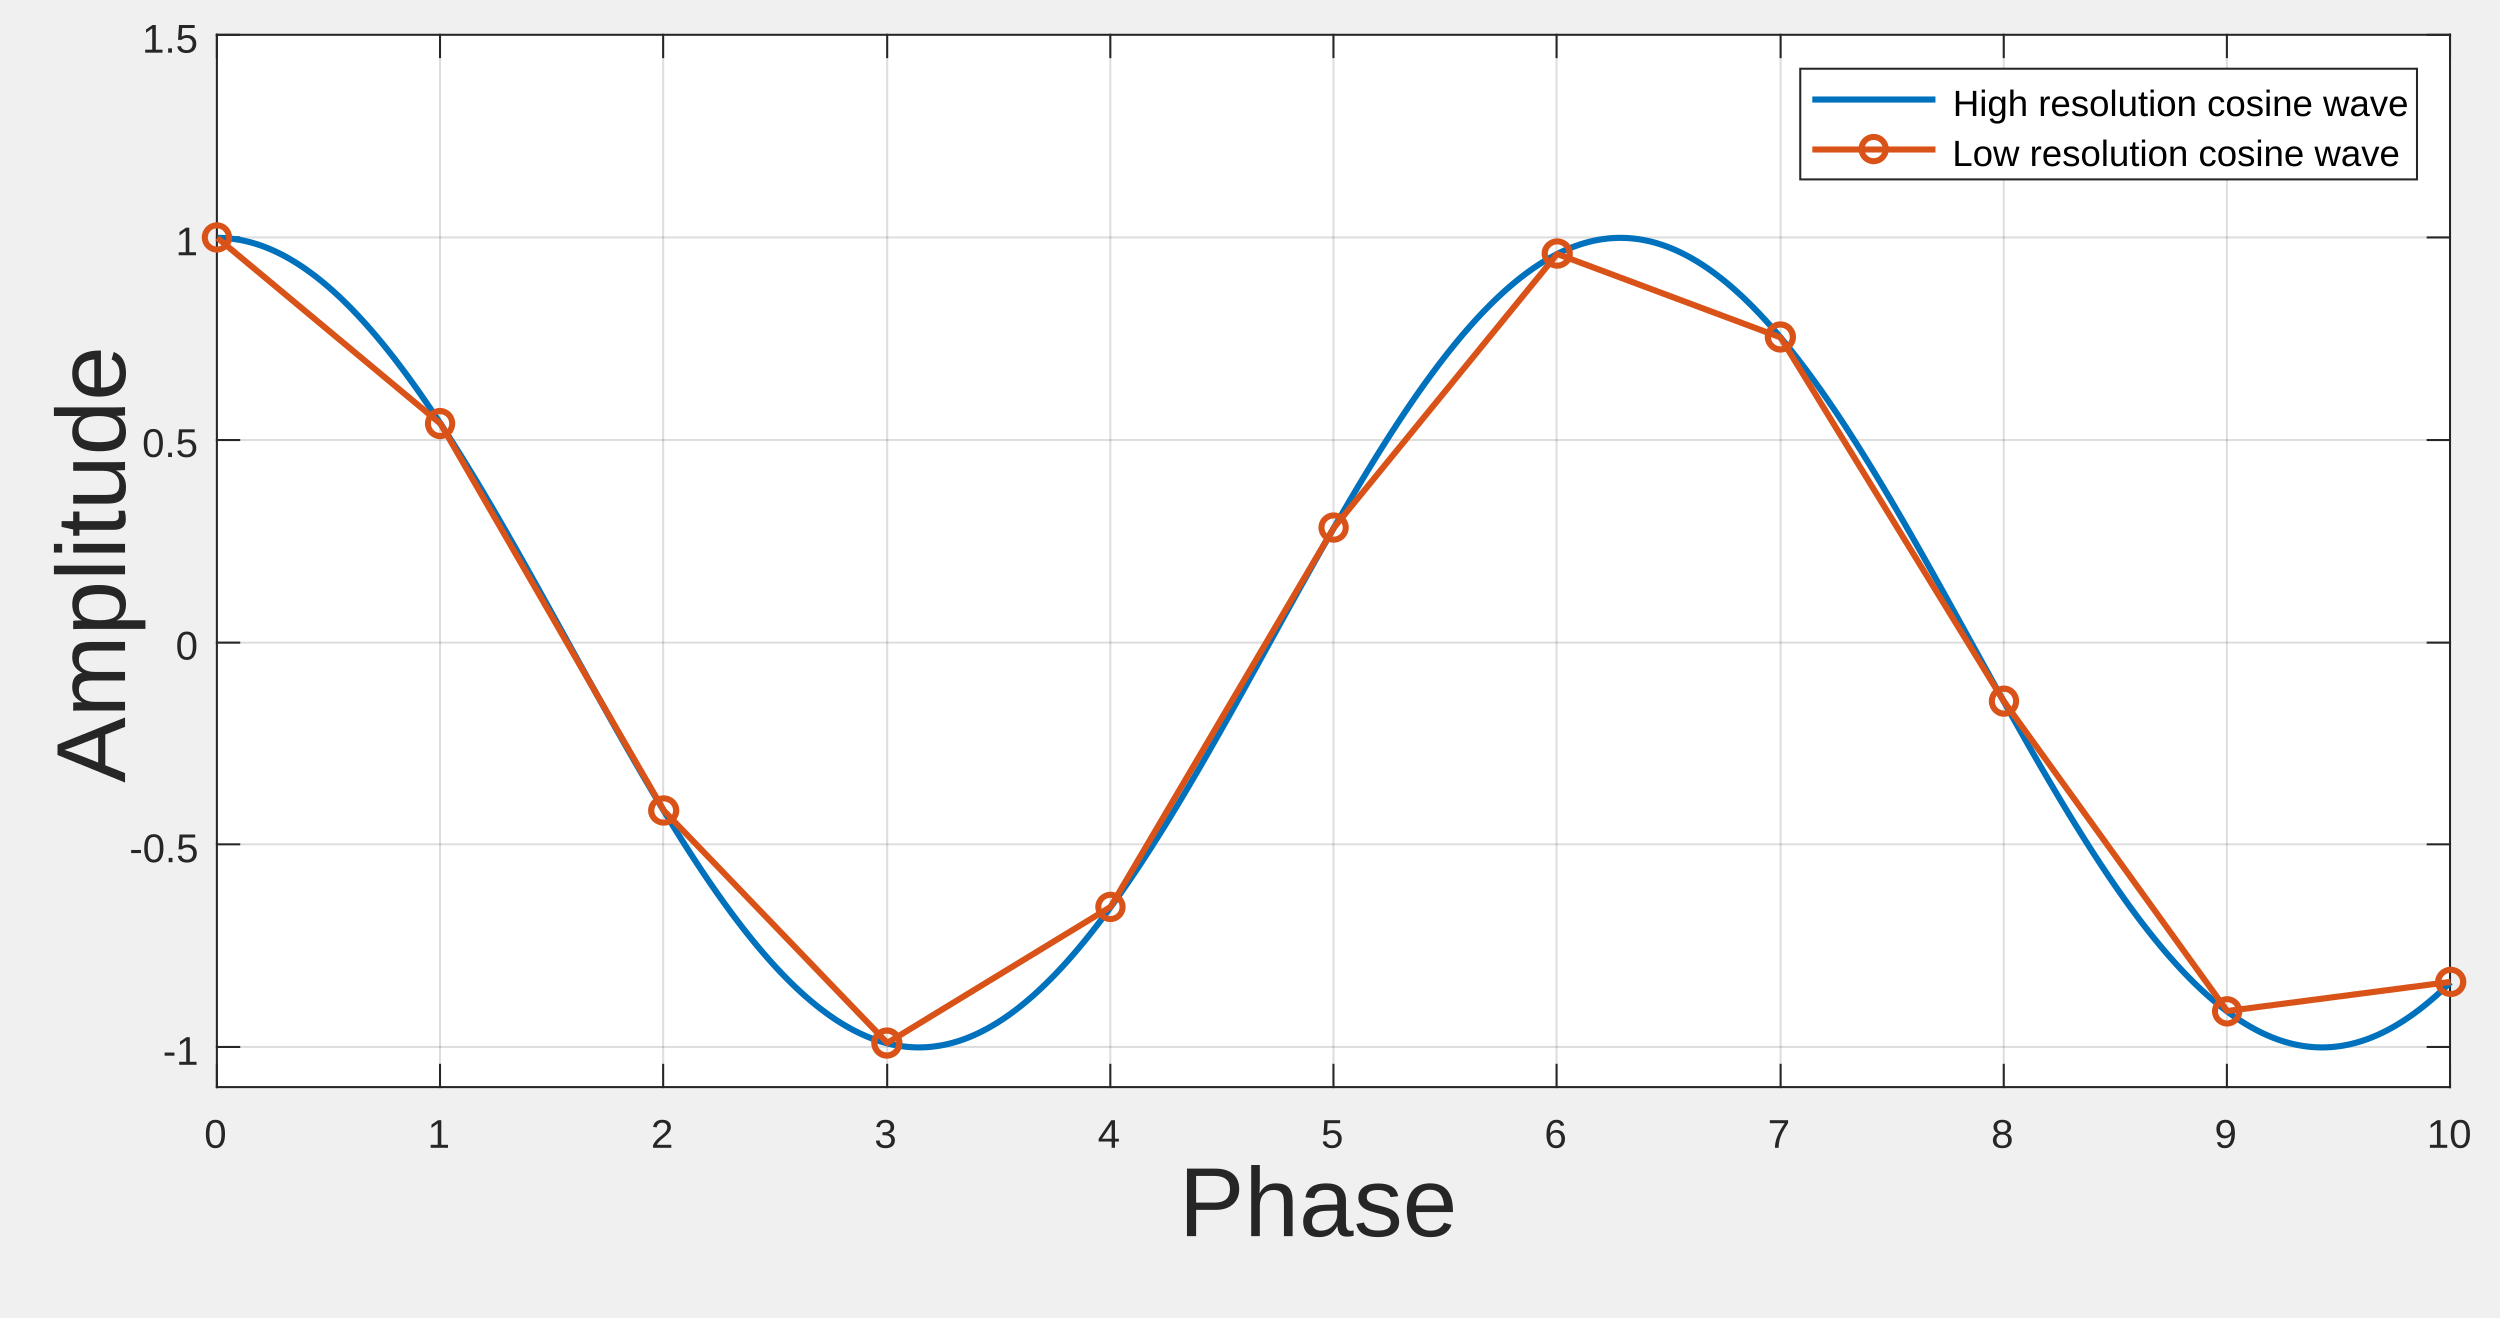
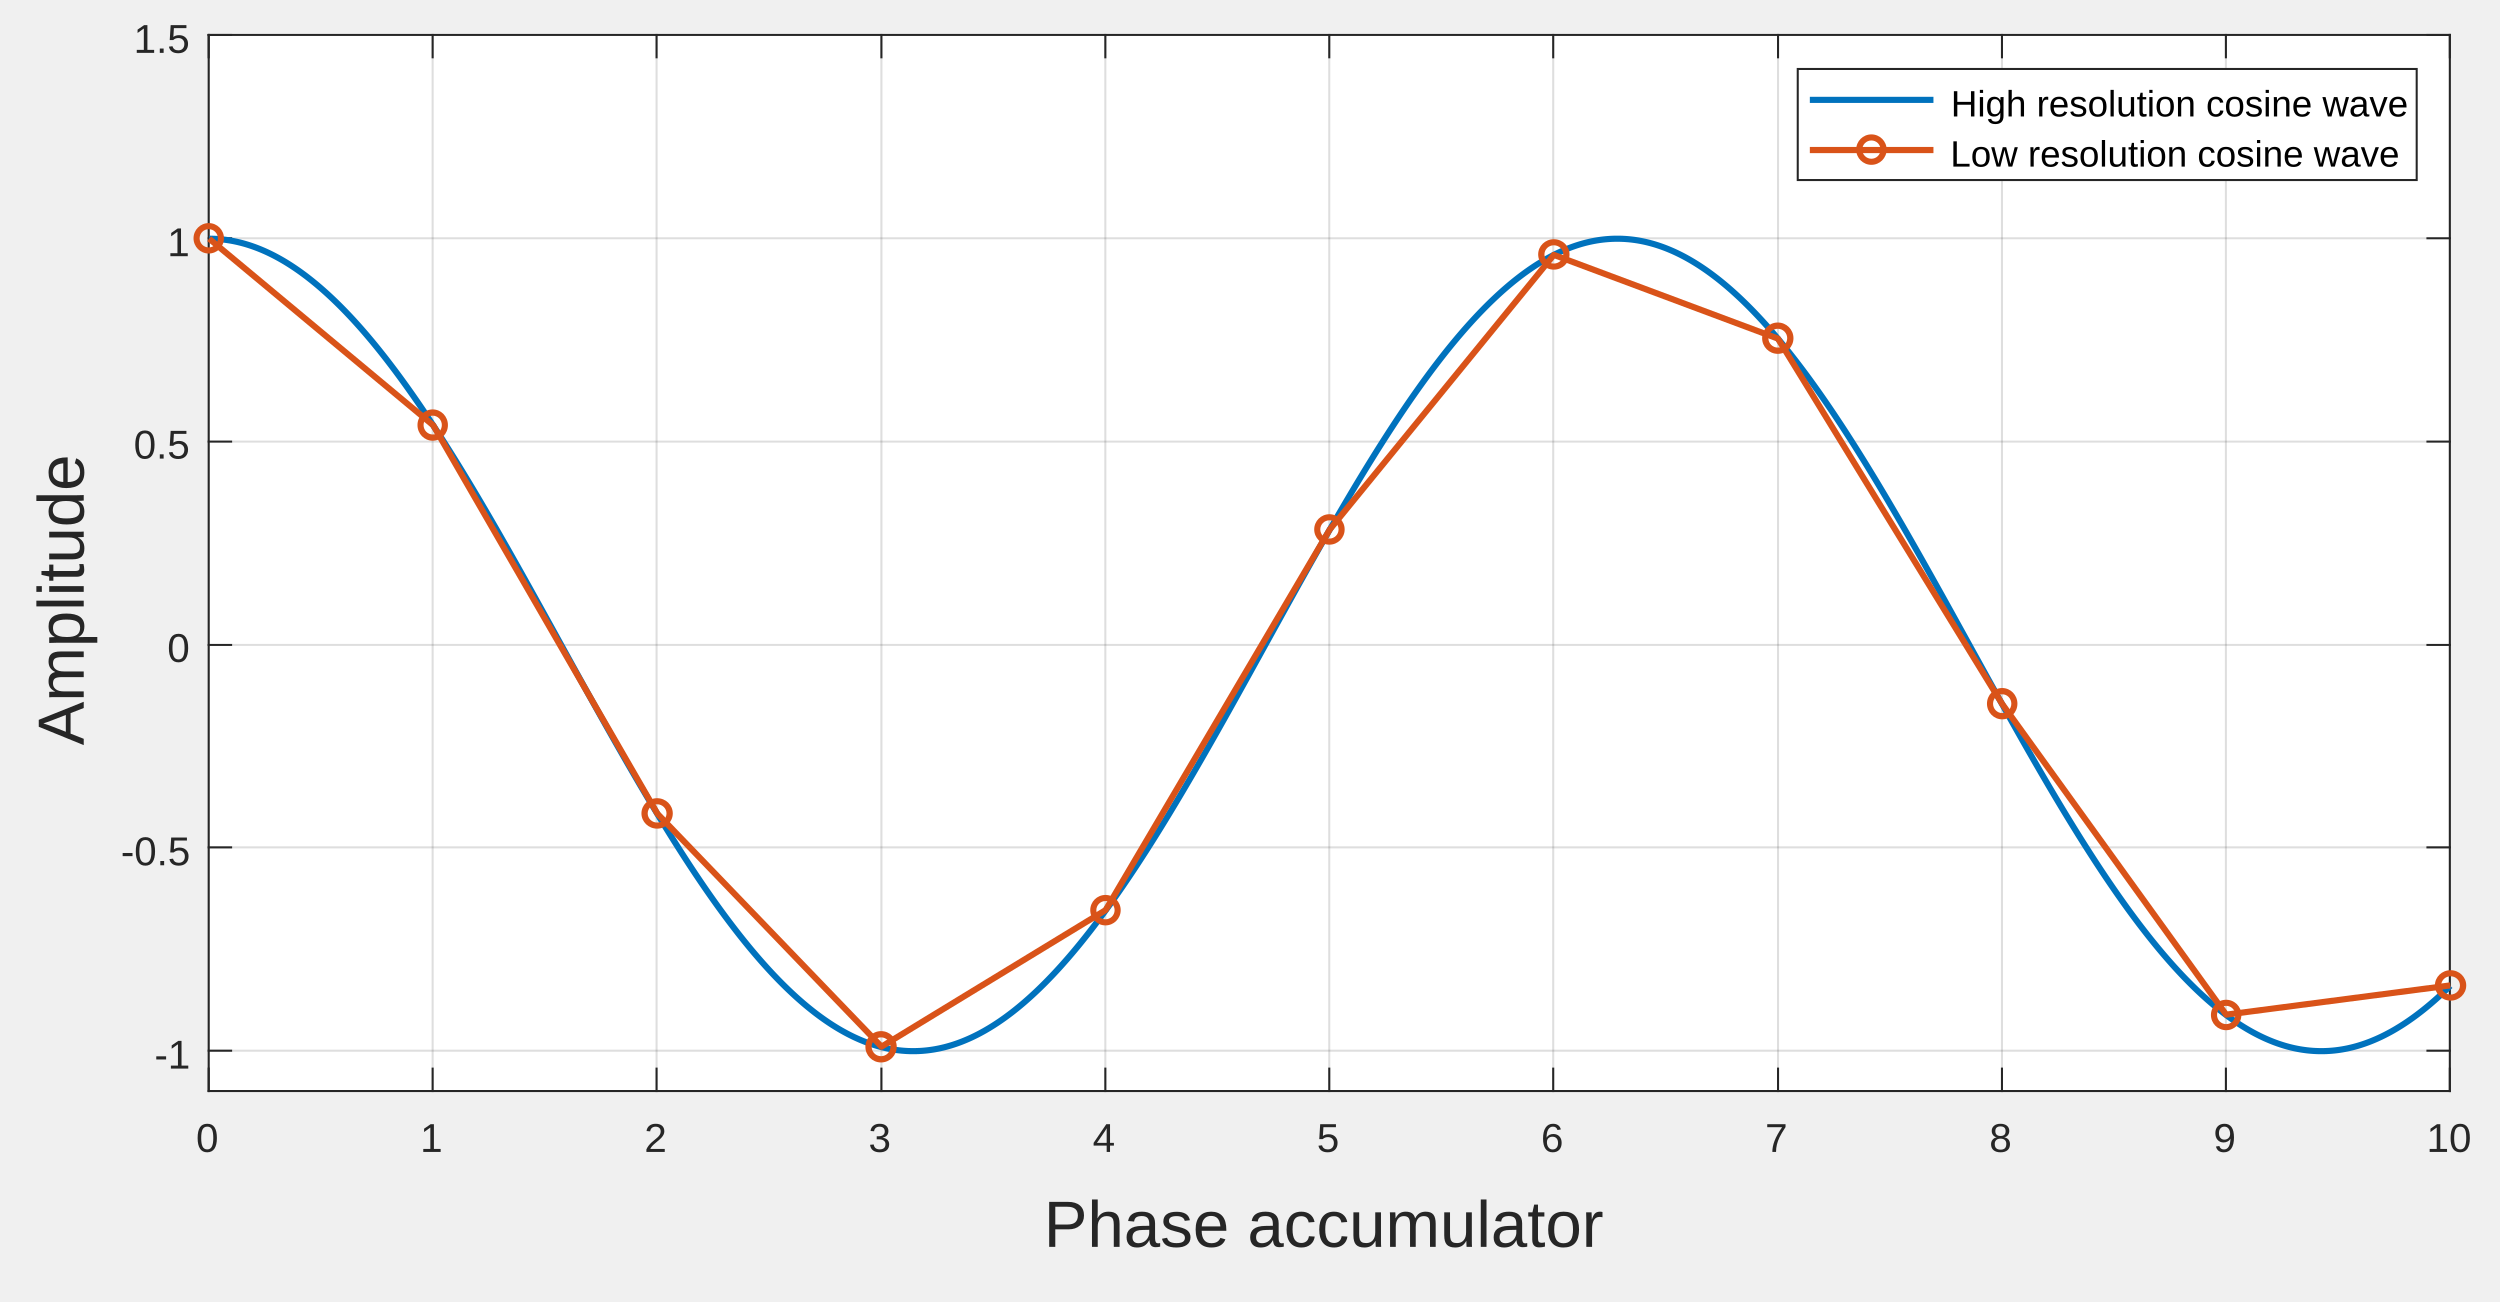
- <svg xmlns="http://www.w3.org/2000/svg" width="2801" height="1476" xml:space="preserve" overflow="hidden">
-   <g transform="translate(-711 -466)">
+ <svg xmlns="http://www.w3.org/2000/svg" width="2791" height="1453" xml:space="preserve" overflow="hidden">
+   <g transform="translate(-721 -466)">
    <path d="M954 1684 3456 1684 3456 505 954 505Z" fill="#FFFFFF" fill-rule="evenodd" />
    <path d="M954 1684 954 505" stroke="#262626" stroke-width="2.292" stroke-linejoin="round" stroke-miterlimit="10" stroke-opacity="0.149" fill="none" fill-rule="evenodd" />
    <path d="M1204 1684 1204 505" stroke="#262626" stroke-width="2.292" stroke-linejoin="round" stroke-miterlimit="10" stroke-opacity="0.149" fill="none" fill-rule="evenodd" />
    <path d="M1454 1684 1454 505" stroke="#262626" stroke-width="2.292" stroke-linejoin="round" stroke-miterlimit="10" stroke-opacity="0.149" fill="none" fill-rule="evenodd" />
    <path d="M1705 1684 1705 505" stroke="#262626" stroke-width="2.292" stroke-linejoin="round" stroke-miterlimit="10" stroke-opacity="0.149" fill="none" fill-rule="evenodd" />
    <path d="M1955 1684 1955 505" stroke="#262626" stroke-width="2.292" stroke-linejoin="round" stroke-miterlimit="10" stroke-opacity="0.149" fill="none" fill-rule="evenodd" />
    <path d="M2205 1684 2205 505" stroke="#262626" stroke-width="2.292" stroke-linejoin="round" stroke-miterlimit="10" stroke-opacity="0.149" fill="none" fill-rule="evenodd" />
    <path d="M2455 1684 2455 505" stroke="#262626" stroke-width="2.292" stroke-linejoin="round" stroke-miterlimit="10" stroke-opacity="0.149" fill="none" fill-rule="evenodd" />
    <path d="M2706 1684 2706 505" stroke="#262626" stroke-width="2.292" stroke-linejoin="round" stroke-miterlimit="10" stroke-opacity="0.149" fill="none" fill-rule="evenodd" />
    <path d="M2956 1684 2956 505" stroke="#262626" stroke-width="2.292" stroke-linejoin="round" stroke-miterlimit="10" stroke-opacity="0.149" fill="none" fill-rule="evenodd" />
    <path d="M3206 1684 3206 505" stroke="#262626" stroke-width="2.292" stroke-linejoin="round" stroke-miterlimit="10" stroke-opacity="0.149" fill="none" fill-rule="evenodd" />
    <path d="M3456 1684 3456 505" stroke="#262626" stroke-width="2.292" stroke-linejoin="round" stroke-miterlimit="10" stroke-opacity="0.149" fill="none" fill-rule="evenodd" />
    <path d="M3456 1639 954 1639" stroke="#262626" stroke-width="2.292" stroke-linejoin="round" stroke-miterlimit="10" stroke-opacity="0.149" fill="none" fill-rule="evenodd" />
    <path d="M3456 1412 954 1412" stroke="#262626" stroke-width="2.292" stroke-linejoin="round" stroke-miterlimit="10" stroke-opacity="0.149" fill="none" fill-rule="evenodd" />
    <path d="M3456 1186 954 1186" stroke="#262626" stroke-width="2.292" stroke-linejoin="round" stroke-miterlimit="10" stroke-opacity="0.149" fill="none" fill-rule="evenodd" />
    <path d="M3456 959 954 959" stroke="#262626" stroke-width="2.292" stroke-linejoin="round" stroke-miterlimit="10" stroke-opacity="0.149" fill="none" fill-rule="evenodd" />
    <path d="M3456 732 954 732" stroke="#262626" stroke-width="2.292" stroke-linejoin="round" stroke-miterlimit="10" stroke-opacity="0.149" fill="none" fill-rule="evenodd" />
    <path d="M3456 505 954 505" stroke="#262626" stroke-width="2.292" stroke-linejoin="round" stroke-miterlimit="10" stroke-opacity="0.149" fill="none" fill-rule="evenodd" />
    <path d="M954 1684 3456 1684" stroke="#262626" stroke-width="2.292" stroke-linecap="square" stroke-linejoin="round" stroke-miterlimit="10" fill="none" fill-rule="evenodd" />
    <path d="M954 505 3456 505" stroke="#262626" stroke-width="2.292" stroke-linecap="square" stroke-linejoin="round" stroke-miterlimit="10" fill="none" fill-rule="evenodd" />
    <path d="M954 1684 954 1659" stroke="#262626" stroke-width="2.292" stroke-linecap="square" stroke-linejoin="round" stroke-miterlimit="10" fill="none" fill-rule="evenodd" />
    <path d="M1204 1684 1204 1659" stroke="#262626" stroke-width="2.292" stroke-linecap="square" stroke-linejoin="round" stroke-miterlimit="10" fill="none" fill-rule="evenodd" />
    <path d="M1454 1684 1454 1659" stroke="#262626" stroke-width="2.292" stroke-linecap="square" stroke-linejoin="round" stroke-miterlimit="10" fill="none" fill-rule="evenodd" />
    <path d="M1705 1684 1705 1659" stroke="#262626" stroke-width="2.292" stroke-linecap="square" stroke-linejoin="round" stroke-miterlimit="10" fill="none" fill-rule="evenodd" />
    <path d="M1955 1684 1955 1659" stroke="#262626" stroke-width="2.292" stroke-linecap="square" stroke-linejoin="round" stroke-miterlimit="10" fill="none" fill-rule="evenodd" />
    <path d="M2205 1684 2205 1659" stroke="#262626" stroke-width="2.292" stroke-linecap="square" stroke-linejoin="round" stroke-miterlimit="10" fill="none" fill-rule="evenodd" />
    <path d="M2455 1684 2455 1659" stroke="#262626" stroke-width="2.292" stroke-linecap="square" stroke-linejoin="round" stroke-miterlimit="10" fill="none" fill-rule="evenodd" />
    <path d="M2706 1684 2706 1659" stroke="#262626" stroke-width="2.292" stroke-linecap="square" stroke-linejoin="round" stroke-miterlimit="10" fill="none" fill-rule="evenodd" />
    <path d="M2956 1684 2956 1659" stroke="#262626" stroke-width="2.292" stroke-linecap="square" stroke-linejoin="round" stroke-miterlimit="10" fill="none" fill-rule="evenodd" />
    <path d="M3206 1684 3206 1659" stroke="#262626" stroke-width="2.292" stroke-linecap="square" stroke-linejoin="round" stroke-miterlimit="10" fill="none" fill-rule="evenodd" />
    <path d="M3456 1684 3456 1659" stroke="#262626" stroke-width="2.292" stroke-linecap="square" stroke-linejoin="round" stroke-miterlimit="10" fill="none" fill-rule="evenodd" />
    <path d="M954 505 954 530" stroke="#262626" stroke-width="2.292" stroke-linecap="square" stroke-linejoin="round" stroke-miterlimit="10" fill="none" fill-rule="evenodd" />
    <path d="M1204 505 1204 530" stroke="#262626" stroke-width="2.292" stroke-linecap="square" stroke-linejoin="round" stroke-miterlimit="10" fill="none" fill-rule="evenodd" />
    <path d="M1454 505 1454 530" stroke="#262626" stroke-width="2.292" stroke-linecap="square" stroke-linejoin="round" stroke-miterlimit="10" fill="none" fill-rule="evenodd" />
    <path d="M1705 505 1705 530" stroke="#262626" stroke-width="2.292" stroke-linecap="square" stroke-linejoin="round" stroke-miterlimit="10" fill="none" fill-rule="evenodd" />
    <path d="M1955 505 1955 530" stroke="#262626" stroke-width="2.292" stroke-linecap="square" stroke-linejoin="round" stroke-miterlimit="10" fill="none" fill-rule="evenodd" />
    <path d="M2205 505 2205 530" stroke="#262626" stroke-width="2.292" stroke-linecap="square" stroke-linejoin="round" stroke-miterlimit="10" fill="none" fill-rule="evenodd" />
    <path d="M2455 505 2455 530" stroke="#262626" stroke-width="2.292" stroke-linecap="square" stroke-linejoin="round" stroke-miterlimit="10" fill="none" fill-rule="evenodd" />
    <path d="M2706 505 2706 530" stroke="#262626" stroke-width="2.292" stroke-linecap="square" stroke-linejoin="round" stroke-miterlimit="10" fill="none" fill-rule="evenodd" />
    <path d="M2956 505 2956 530" stroke="#262626" stroke-width="2.292" stroke-linecap="square" stroke-linejoin="round" stroke-miterlimit="10" fill="none" fill-rule="evenodd" />
    <path d="M3206 505 3206 530" stroke="#262626" stroke-width="2.292" stroke-linecap="square" stroke-linejoin="round" stroke-miterlimit="10" fill="none" fill-rule="evenodd" />
    <path d="M3456 505 3456 530" stroke="#262626" stroke-width="2.292" stroke-linecap="square" stroke-linejoin="round" stroke-miterlimit="10" fill="none" fill-rule="evenodd" />
    <text fill="#262626" font-family="Arial,Arial_MSFontService,sans-serif" font-weight="400" font-size="45" transform="matrix(1 0 0 1 939.869 1752)">0</text>
    <text fill="#262626" font-family="Arial,Arial_MSFontService,sans-serif" font-weight="400" font-size="45" transform="matrix(1 0 0 1 1190.12 1752)">1</text>
    <text fill="#262626" font-family="Arial,Arial_MSFontService,sans-serif" font-weight="400" font-size="45" transform="matrix(1 0 0 1 1440.37 1752)">2</text>
    <text fill="#262626" font-family="Arial,Arial_MSFontService,sans-serif" font-weight="400" font-size="45" transform="matrix(1 0 0 1 1690.62 1752)">3</text>
    <text fill="#262626" font-family="Arial,Arial_MSFontService,sans-serif" font-weight="400" font-size="45" transform="matrix(1 0 0 1 1940.87 1752)">4</text>
    <text fill="#262626" font-family="Arial,Arial_MSFontService,sans-serif" font-weight="400" font-size="45" transform="matrix(1 0 0 1 2191.12 1752)">5</text>
    <text fill="#262626" font-family="Arial,Arial_MSFontService,sans-serif" font-weight="400" font-size="45" transform="matrix(1 0 0 1 2441.37 1752)">6</text>
    <text fill="#262626" font-family="Arial,Arial_MSFontService,sans-serif" font-weight="400" font-size="45" transform="matrix(1 0 0 1 2691.62 1752)">7</text>
    <text fill="#262626" font-family="Arial,Arial_MSFontService,sans-serif" font-weight="400" font-size="45" transform="matrix(1 0 0 1 2941.87 1752)">8</text>
    <text fill="#262626" font-family="Arial,Arial_MSFontService,sans-serif" font-weight="400" font-size="45" transform="matrix(1 0 0 1 3192.12 1752)">9</text>
    <text fill="#262626" font-family="Arial,Arial_MSFontService,sans-serif" font-weight="400" font-size="45" transform="matrix(1 0 0 1 3430.05 1752)">10</text>
-     <text fill="#262626" font-family="Arial,Arial_MSFontService,sans-serif" font-weight="400" font-size="110" transform="matrix(1 0 0 1 2031.85 1851)">Phase</text>
+     <text fill="#262626" font-family="Arial,Arial_MSFontService,sans-serif" font-weight="400" font-size="73" transform="matrix(1 0 0 1 1886.33 1858)">Phase accumulator</text>
    <path d="M954 1684 954 505" stroke="#262626" stroke-width="2.292" stroke-linecap="square" stroke-linejoin="round" stroke-miterlimit="10" fill="none" fill-rule="evenodd" />
    <path d="M3456 1684 3456 505" stroke="#262626" stroke-width="2.292" stroke-linecap="square" stroke-linejoin="round" stroke-miterlimit="10" fill="none" fill-rule="evenodd" />
    <path d="M954 1639 979 1639" stroke="#262626" stroke-width="2.292" stroke-linecap="square" stroke-linejoin="round" stroke-miterlimit="10" fill="none" fill-rule="evenodd" />
    <path d="M954 1412 979 1412" stroke="#262626" stroke-width="2.292" stroke-linecap="square" stroke-linejoin="round" stroke-miterlimit="10" fill="none" fill-rule="evenodd" />
    <path d="M954 1186 979 1186" stroke="#262626" stroke-width="2.292" stroke-linecap="square" stroke-linejoin="round" stroke-miterlimit="10" fill="none" fill-rule="evenodd" />
    <path d="M954 959 979 959" stroke="#262626" stroke-width="2.292" stroke-linecap="square" stroke-linejoin="round" stroke-miterlimit="10" fill="none" fill-rule="evenodd" />
    <path d="M954 732 979 732" stroke="#262626" stroke-width="2.292" stroke-linecap="square" stroke-linejoin="round" stroke-miterlimit="10" fill="none" fill-rule="evenodd" />
    <path d="M954 505 979 505" stroke="#262626" stroke-width="2.292" stroke-linecap="square" stroke-linejoin="round" stroke-miterlimit="10" fill="none" fill-rule="evenodd" />
    <path d="M3456 1639 3431 1639" stroke="#262626" stroke-width="2.292" stroke-linecap="square" stroke-linejoin="round" stroke-miterlimit="10" fill="none" fill-rule="evenodd" />
    <path d="M3456 1412 3431 1412" stroke="#262626" stroke-width="2.292" stroke-linecap="square" stroke-linejoin="round" stroke-miterlimit="10" fill="none" fill-rule="evenodd" />
    <path d="M3456 1186 3431 1186" stroke="#262626" stroke-width="2.292" stroke-linecap="square" stroke-linejoin="round" stroke-miterlimit="10" fill="none" fill-rule="evenodd" />
    <path d="M3456 959 3431 959" stroke="#262626" stroke-width="2.292" stroke-linecap="square" stroke-linejoin="round" stroke-miterlimit="10" fill="none" fill-rule="evenodd" />
    <path d="M3456 732 3431 732" stroke="#262626" stroke-width="2.292" stroke-linecap="square" stroke-linejoin="round" stroke-miterlimit="10" fill="none" fill-rule="evenodd" />
    <path d="M3456 505 3431 505" stroke="#262626" stroke-width="2.292" stroke-linecap="square" stroke-linejoin="round" stroke-miterlimit="10" fill="none" fill-rule="evenodd" />
    <text fill="#262626" font-family="Arial,Arial_MSFontService,sans-serif" font-weight="400" font-size="45" transform="matrix(1 0 0 1 893.464 1659)">-</text>
    <text fill="#262626" font-family="Arial,Arial_MSFontService,sans-serif" font-weight="400" font-size="45" transform="matrix(1 0 0 1 908.36 1659)">1</text>
    <text fill="#262626" font-family="Arial,Arial_MSFontService,sans-serif" font-weight="400" font-size="45" transform="matrix(1 0 0 1 855.938 1432)">-</text>
    <text fill="#262626" font-family="Arial,Arial_MSFontService,sans-serif" font-weight="400" font-size="45" transform="matrix(1 0 0 1 870.834 1432)">0.5</text>
    <text fill="#262626" font-family="Arial,Arial_MSFontService,sans-serif" font-weight="400" font-size="45" transform="matrix(1 0 0 1 907.787 1205)">0</text>
    <text fill="#262626" font-family="Arial,Arial_MSFontService,sans-serif" font-weight="400" font-size="45" transform="matrix(1 0 0 1 870.261 978)">0.5</text>
    <text fill="#262626" font-family="Arial,Arial_MSFontService,sans-serif" font-weight="400" font-size="45" transform="matrix(1 0 0 1 907.787 752)">1</text>
    <text fill="#262626" font-family="Arial,Arial_MSFontService,sans-serif" font-weight="400" font-size="45" transform="matrix(1 0 0 1 870.261 525)">1.5</text>
-     <text fill="#262626" font-family="Arial,Arial_MSFontService,sans-serif" font-weight="400" font-size="110" transform="matrix(-1.83697e-16 -1 1 -1.83697e-16 851.102 1343)">Amplitude</text>
+     <text fill="#262626" font-family="Arial,Arial_MSFontService,sans-serif" font-weight="400" font-size="73" transform="matrix(-1.83697e-16 -1 1 -1.83697e-16 814.481 1298)">Amplitude</text>
    <path d="M954.5 732.5 957.002 732.523 959.504 732.591 962.006 732.704 964.508 732.863 967.01 733.067 969.512 733.316 972.014 733.611 974.516 733.951 977.018 734.336 979.52 734.766 982.022 735.241 984.524 735.761 987.026 736.327 989.528 736.937 992.03 737.592 994.532 738.293 997.034 739.037 999.536 739.827 1002.04 740.661 1004.54 741.54 1007.04 742.463 1009.54 743.43 1012.05 744.444 1014.55 745.5 1017.05 746.6 1019.55 747.744 1022.05 748.93 1024.56 750.161 1027.06 751.436 1029.56 752.756 1032.06 754.118 1034.56 755.524 1037.07 756.971 1039.57 758.459 1042.07 759.996 1044.57 761.57 1047.07 763.189 1049.58 764.85 1052.08 766.555 1054.58 768.298 1057.08 770.085 1059.58 771.914 1062.09 773.784 1064.59 775.695 1067.09 777.648 1069.59 779.642 1072.09 781.673 1074.6 783.746 1077.1 785.864 1079.6 788.016 1082.1 790.209 1084.6 792.443 1087.11 794.716 1089.61 797.029 1092.11 799.381 1094.61 801.77 1097.11 804.197 1099.62 806.665 1102.12 809.167 1104.62 811.711 1107.12 814.29 1109.62 816.906 1112.13 819.559 1114.63 822.251 1117.13 824.977 1119.63 827.737 1122.13 830.536 1124.64 833.372 1127.14 836.242 1129.64 839.143 1132.14 842.083 1134.64 845.056 1137.15 848.064 1139.65 851.106 1142.15 854.18 1144.65 857.287 1147.15 860.429 1149.66 863.602 1152.16 866.806 1154.66 870.044 1157.16 873.314 1159.66 876.614 1162.17 879.945 1164.67 883.307 1167.17 886.699 1169.67 890.12 1172.17 893.571 1174.68 897.053 1177.18 900.563 1179.68 904.101 1182.18 907.666 1184.68 911.261 1187.19 914.881 1189.69 918.532 1192.19 922.207 1194.69 925.909 1197.19 929.639 1199.7 933.389 1202.2 937.171 1204.7 940.973 1207.2 944.802 1209.7 948.656 1212.21 952.53 1214.71 956.428 1217.21 960.35 1219.71 964.297 1222.21 968.264 1224.72 972.255 1227.22 976.263 1229.72 980.295 1232.22 984.345 1234.72 988.419 1237.23 992.51 1239.73 996.621 1242.23 1000.75 1244.73 1004.9 1247.23 1009.07 1249.74 1013.25 1252.24 1017.45 1254.74 1021.67 1257.24 1025.91 1259.74 1030.16 1262.25 1034.42 1264.75 1038.7 1267.25 1043 1269.75 1047.31 1272.25 1051.64 1274.76 1055.97 1277.26 1060.33 1279.76 1064.69 1282.26 1069.07 1284.76 1073.46 1287.27 1077.85 1289.77 1082.26 1292.27 1086.68 1294.77 1091.11 1297.27 1095.55 1299.78 1100 1302.28 1104.46 1304.78 1108.92 1307.28 1113.39 1309.78 1117.87 1312.29 1122.36 1314.79 1126.85 1317.29 1131.35 1319.79 1135.86 1322.29 1140.37 1324.8 1144.88 1327.3 1149.4 1329.8 1153.92 1332.3 1158.45 1334.8 1162.97 1337.31 1167.5 1339.81 1172.04 1342.31 1176.57 1344.81 1181.1 1347.31 1185.64 1349.82 1190.18 1352.32 1194.71 1354.82 1199.24 1357.32 1203.78 1359.82 1208.31 1362.33 1212.83 1364.83 1217.36 1367.33 1221.88 1369.83 1226.4 1372.33 1230.91 1374.84 1235.43 1377.34 1239.93 1379.84 1244.43 1382.34 1248.92 1384.84 1253.41 1387.35 1257.9 1389.85 1262.37 1392.35 1266.83 1394.85 1271.29 1397.35 1275.75 1399.86 1280.19 1402.36 1284.62 1404.86 1289.04 1407.36 1293.45 1409.86 1297.85 1412.37 1302.24 1414.87 1306.61 1417.37 1310.98 1419.87 1315.34 1422.37 1319.67 1424.88 1324 1427.38 1328.32 1429.88 1332.61 1432.38 1336.9 1434.88 1341.17 1437.39 1345.42 1439.89 1349.66 1442.39 1353.88 1444.89 1358.08 1447.39 1362.27 1449.9 1366.44 1452.4 1370.59 1454.9 1374.72 1457.4 1378.84 1459.9 1382.93 1462.41 1387.01 1464.91 1391.06 1467.41 1395.1 1469.91 1399.11 1472.41 1403.11 1474.92 1407.08 1477.42 1411.02 1479.92 1414.95 1482.42 1418.85 1484.92 1422.73 1487.43 1426.59 1489.93 1430.42 1492.43 1434.23 1494.93 1438.01 1497.43 1441.77 1499.94 1445.5 1502.44 1449.21 1504.94 1452.89 1507.44 1456.54 1509.94 1460.17 1512.45 1463.77 1514.95 1467.34 1517.45 1470.88 1519.95 1474.39 1522.45 1477.88 1524.96 1481.34 1527.46 1484.76 1529.96 1488.16 1532.46 1491.52 1534.96 1494.86 1537.47 1498.17 1539.97 1501.44 1542.47 1504.68 1544.97 1507.89 1547.47 1511.07 1549.98 1514.22 1552.48 1517.33 1554.98 1520.41 1557.48 1523.46 1559.98 1526.47 1562.49 1529.45 1564.99 1532.39 1567.49 1535.3 1569.99 1538.18 1572.49 1541.02 1575 1543.82 1577.5 1546.59 1580 1549.32 1582.5 1552.02 1585 1554.68 1587.51 1557.3 1590.01 1559.89 1592.51 1562.43 1595.01 1564.94 1597.51 1567.41 1600.02 1569.85 1602.52 1572.24 1605.02 1574.6 1607.52 1576.92 1610.02 1579.2 1612.53 1581.44 1615.03 1583.64 1617.53 1585.8 1620.03 1587.92 1622.53 1590 1625.04 1592.04 1627.54 1594.04 1630.04 1596 1632.54 1597.92 1635.04 1599.79 1637.55 1601.63 1640.05 1603.42 1642.55 1605.17 1645.05 1606.88 1647.55 1608.55 1650.06 1610.18 1652.56 1611.76 1655.06 1613.3 1657.56 1614.8 1660.06 1616.25 1662.57 1617.66 1665.07 1619.03 1667.57 1620.36 1670.07 1621.64 1672.57 1622.88 1675.08 1624.08 1677.58 1625.22 1680.08 1626.33 1682.58 1627.4 1685.08 1628.41 1687.59 1629.39 1690.09 1630.32 1692.59 1631.21 1695.09 1632.04 1697.59 1632.84 1700.1 1633.59 1702.6 1634.3 1705.1 1634.96 1707.6 1635.58 1710.1 1636.16 1712.61 1636.68 1715.11 1637.17 1717.61 1637.6 1720.11 1637.99 1722.61 1638.34 1725.12 1638.64 1727.62 1638.9 1730.12 1639.11 1732.62 1639.28 1735.12 1639.4 1737.63 1639.47 1740.13 1639.5 1742.63 1639.49 1745.13 1639.42 1747.63 1639.32 1750.14 1639.17 1752.64 1638.97 1755.14 1638.73 1757.64 1638.44 1760.14 1638.11 1762.65 1637.73 1765.15 1637.31 1767.65 1636.84 1770.15 1636.33 1772.65 1635.77 1775.16 1635.17 1777.66 1634.52 1780.16 1633.82 1782.66 1633.09 1785.16 1632.31 1787.67 1631.48 1790.17 1630.61 1792.67 1629.69 1795.17 1628.73 1797.67 1627.72 1800.18 1626.67 1802.68 1625.58 1805.18 1624.45 1807.68 1623.26 1810.18 1622.04 1812.69 1620.77 1815.19 1619.46 1817.69 1618.1 1820.19 1616.71 1822.69 1615.26 1825.2 1613.78 1827.7 1612.25 1830.2 1610.69 1832.7 1609.07 1835.2 1607.42 1837.71 1605.72 1840.21 1603.98 1842.71 1602.21 1845.21 1600.38 1847.71 1598.52 1850.22 1596.62 1852.72 1594.67 1855.22 1592.68 1857.72 1590.66 1860.22 1588.59 1862.73 1586.48 1865.23 1584.33 1867.73 1582.14 1870.23 1579.92 1872.73 1577.65 1875.24 1575.34 1877.74 1573 1880.24 1570.62 1882.74 1568.19 1885.24 1565.73 1887.75 1563.24 1890.25 1560.7 1892.75 1558.12 1895.25 1555.52 1897.75 1552.87 1900.26 1550.18 1902.76 1547.46 1905.26 1544.71 1907.76 1541.91 1910.26 1539.08 1912.77 1536.22 1915.27 1533.32 1917.77 1530.39 1920.27 1527.42 1922.77 1524.42 1925.28 1521.38 1927.78 1518.31 1930.28 1515.21 1932.78 1512.08 1935.28 1508.91 1937.79 1505.71 1940.29 1502.48 1942.79 1499.21 1945.29 1495.92 1947.79 1492.59 1950.3 1489.23 1952.8 1485.85 1955.3 1482.43 1957.8 1478.98 1960.3 1475.51 1962.81 1472 1965.31 1468.47 1967.81 1464.91 1970.31 1461.31 1972.81 1457.7 1975.32 1454.05 1977.82 1450.38 1980.32 1446.68 1982.82 1442.96 1985.32 1439.21 1987.83 1435.44 1990.33 1431.64 1992.83 1427.81 1995.33 1423.96 1997.83 1420.09 2000.34 1416.2 2002.84 1412.28 2005.34 1408.33 2007.84 1404.37 2010.34 1400.39 2012.85 1396.38 2015.35 1392.35 2017.85 1388.3 2020.35 1384.23 2022.85 1380.15 2025.36 1376.04 2027.86 1371.91 2030.36 1367.76 2032.86 1363.6 2035.36 1359.42 2037.87 1355.22 2040.37 1351 2042.87 1346.77 2045.37 1342.52 2047.87 1338.26 2050.38 1333.98 2052.88 1329.68 2055.38 1325.38 2057.88 1321.06 2060.38 1316.72 2062.89 1312.37 2065.39 1308.01 2067.89 1303.63 2070.39 1299.25 2072.89 1294.85 2075.4 1290.44 2077.9 1286.03 2080.4 1281.6 2082.9 1277.16 2085.4 1272.71 2087.91 1268.26 2090.41 1263.79 2092.91 1259.32 2095.41 1254.84 2097.91 1250.36 2100.42 1245.87 2102.92 1241.37 2105.42 1236.86 2107.92 1232.35 2110.42 1227.84 2112.93 1223.32 2115.43 1218.8 2117.93 1214.28 2120.43 1209.75 2122.93 1205.22 2125.44 1200.69 2127.94 1196.15 2130.44 1191.62 2132.94 1187.09 2135.44 1182.55 2137.95 1178.01 2140.45 1173.48 2142.95 1168.95 2145.45 1164.42 2147.95 1159.89 2150.46 1155.36 2152.96 1150.84 2155.46 1146.32 2157.96 1141.8 2160.46 1137.3 2162.97 1132.79 2165.47 1128.29 2167.97 1123.79 2170.47 1119.3 2172.97 1114.82 2175.48 1110.34 2177.98 1105.88 2180.48 1101.42 2182.98 1096.96 2185.48 1092.52 2187.99 1088.09 2190.49 1083.67 2192.99 1079.25 2195.49 1074.85 2197.99 1070.46 2200.5 1066.08 2203 1061.72 2205.5 1057.36 2208 1053.02 2210.5 1048.69 2213.01 1044.37 2215.51 1040.07 2218.01 1035.79 2220.51 1031.52 2223.01 1027.26 2225.52 1023.02 2228.02 1018.8 2230.52 1014.59 2233.02 1010.4 2235.52 1006.23 2238.03 1002.07 2240.53 997.934 2243.03 993.819 2245.53 989.722 2248.03 985.641 2250.54 981.585 2253.04 977.545 2255.54 973.527 2258.04 969.533 2260.54 965.559 2263.05 961.605 2265.55 957.676 2268.05 953.771 2270.55 949.886 2273.05 946.026 2275.56 942.19 2278.06 938.377 2280.56 934.592 2283.06 930.832 2285.56 927.095 2288.07 923.382 2290.57 919.701 2293.07 916.043 2295.57 912.413 2298.07 908.81 2300.58 905.235 2303.08 901.688 2305.58 898.168 2308.08 894.678 2310.58 891.217 2313.09 887.786 2315.59 884.383 2318.09 881.01 2320.59 877.673 2323.09 874.362 2325.6 871.082 2328.1 867.834 2330.6 864.62 2333.1 861.437 2335.6 858.284 2338.11 855.166 2340.61 852.079 2343.11 849.03 2345.61 846.012 2348.11 843.028 2350.62 840.075 2353.12 837.164 2355.62 834.283 2358.12 831.436 2360.62 828.628 2363.13 825.854 2365.63 823.114 2368.13 820.412 2370.63 817.748 2373.13 815.118 2375.64 812.53 2378.14 809.975 2380.64 807.459 2383.14 804.981 2385.64 802.54 2388.15 800.137 2390.65 797.775 2393.15 795.448 2395.65 793.165 2398.15 790.917 2400.66 788.71 2403.16 786.544 2405.66 784.417 2408.16 782.33 2410.66 780.285 2413.17 778.277 2415.67 776.314 2418.17 774.389 2420.67 772.505 2423.17 770.663 2425.68 768.865 2428.18 767.105 2430.68 765.389 2433.18 763.715 2435.68 762.082 2438.19 760.491 2440.69 758.944 2443.19 757.442 2445.69 755.977 2448.19 754.561 2450.7 753.186 2453.2 751.852 2455.7 750.563 2458.2 749.319 2460.7 748.115 2463.21 746.957 2465.71 745.843 2468.21 744.774 2470.71 743.75 2473.21 742.766 2475.72 741.829 2478.22 740.936 2480.72 740.088 2483.22 739.284 2485.72 738.525 2488.23 737.81 2490.73 737.141 2493.23 736.517 2495.73 735.937 2498.23 735.402 2500.74 734.912 2503.24 734.468 2505.74 734.068 2508.24 733.714 2510.74 733.405 2513.25 733.141 2515.75 732.923 2518.25 732.75 2520.75 732.622 2523.25 732.54 2525.76 732.503 2528.26 732.511 2530.76 732.564 2533.26 732.663 2535.76 732.808 2538.27 732.997 2540.77 733.232 2543.27 733.512 2545.77 733.838 2548.27 734.208 2550.78 734.624 2553.28 735.085 2555.78 735.591 2558.28 736.142 2560.78 736.738 2563.29 737.379 2565.79 738.065 2568.29 738.795 2570.79 739.571 2573.29 740.391 2575.8 741.255 2578.3 742.164 2580.8 743.117 2583.3 744.114 2585.8 745.159 2588.31 746.242 2590.81 747.373 2593.31 748.548 2595.81 749.765 2598.31 751.027 2600.82 752.33 2603.32 753.678 2605.82 755.07 2608.32 756.503 2610.82 757.981 2613.33 759.501 2615.83 761.065 2618.33 762.67 2620.83 764.317 2623.33 766.008 2625.84 767.737 2628.34 769.511 2630.84 771.326 2633.34 773.186 2635.84 775.084 2638.35 777.022 2640.85 779.002 2643.35 781.02 2645.85 783.083 2648.35 785.183 2650.86 787.325 2653.36 789.508 2655.86 791.729 2658.36 793.99 2660.86 796.29 2663.37 798.628 2665.87 801.007 2668.37 803.42 2670.87 805.874 2673.37 808.367 2675.88 810.896 2678.38 813.465 2680.88 816.07 2683.38 818.71 2685.88 821.388 2688.39 824.104 2690.89 826.854 2693.39 829.642 2695.89 832.464 2698.39 835.321 2700.9 838.216 2703.4 841.144 2705.9 844.107 2708.4 847.102 2710.9 850.134 2713.41 853.197 2715.91 856.294 2718.41 859.426 2720.91 862.588 2723.41 865.782 2725.92 869.009 2728.42 872.268 2730.92 875.558 2733.42 878.879 2735.92 882.231 2738.43 885.613 2740.93 889.027 2743.43 892.468 2745.93 895.94 2748.43 899.443 2750.94 902.97 2753.44 906.528 2755.94 910.113 2758.44 913.726 2760.94 917.367 2763.45 921.035 2765.95 924.727 2768.45 928.446 2770.95 932.193 2773.45 935.964 2775.96 939.759 2778.46 943.578 2780.96 947.425 2783.46 951.292 2785.96 955.184 2788.47 959.099 2790.97 963.039 2793.47 966.999 2795.97 970.98 2798.47 974.984 2800.98 979.01 2803.48 983.052 2805.98 987.119 2808.48 991.207 2810.98 995.311 2813.49 999.433 2815.99 1003.58 2818.49 1007.74 2820.99 1011.92 2823.49 1016.11 2826 1020.33 2828.5 1024.55 2831 1028.8 2833.5 1033.06 2836 1037.34 2838.51 1041.63 2841.01 1045.94 2843.51 1050.26 2846.01 1054.59 2848.51 1058.94 2851.02 1063.3 2853.52 1067.67 2856.02 1072.06 2858.52 1076.45 2861.02 1080.86 2863.53 1085.27 2866.03 1089.7 2868.53 1094.14 2871.03 1098.58 2873.53 1103.04 2876.04 1107.5 2878.54 1111.97 2881.04 1116.45 2883.54 1120.93 2886.04 1125.42 2888.55 1129.92 2891.05 1134.42 2893.55 1138.93 2896.05 1143.44 2898.55 1147.96 2901.06 1152.48 2903.56 1157.01 2906.06 1161.53 2908.56 1166.06 2911.06 1170.59 2913.57 1175.13 2916.07 1179.66 2918.57 1184.19 2921.07 1188.73 2923.57 1193.27 2926.08 1197.8 2928.58 1202.33 2931.08 1206.86 2933.58 1211.39 2936.08 1215.92 2938.59 1220.44 2941.09 1224.96 2943.59 1229.48 2946.09 1233.99 2948.59 1238.5 2951.1 1243 2953.6 1247.49 2956.1 1251.98 2958.6 1256.47 2961.1 1260.95 2963.61 1265.41 2966.11 1269.87 2968.61 1274.33 2971.11 1278.77 2973.61 1283.2 2976.12 1287.63 2978.62 1292.05 2981.12 1296.45 2983.62 1300.84 2986.12 1305.22 2988.63 1309.59 2991.13 1313.95 2993.63 1318.29 2996.13 1322.62 2998.63 1326.94 3001.14 1331.25 3003.64 1335.54 3006.14 1339.81 3008.64 1344.07 3011.14 1348.31 3013.65 1352.53 3016.15 1356.75 3018.65 1360.94 3021.15 1365.11 3023.65 1369.27 3026.16 1373.41 3028.66 1377.53 3031.16 1381.63 3033.66 1385.71 3036.16 1389.77 3038.67 1393.82 3041.17 1397.84 3043.67 1401.83 3046.17 1405.81 3048.67 1409.77 3051.18 1413.7 3053.68 1417.61 3056.18 1421.5 3058.68 1425.36 3061.18 1429.2 3063.69 1433.02 3066.19 1436.81 3068.69 1440.58 3071.19 1444.32 3073.69 1448.03 3076.2 1451.72 3078.7 1455.38 3081.2 1459.01 3083.7 1462.62 3086.2 1466.2 3088.71 1469.75 3091.21 1473.28 3093.71 1476.77 3096.21 1480.24 3098.71 1483.67 3101.22 1487.08 3103.72 1490.46 3106.22 1493.8 3108.72 1497.12 3111.22 1500.4 3113.73 1503.65 3116.23 1506.87 3118.73 1510.06 3121.23 1513.22 3123.73 1516.34 3126.24 1519.43 3128.74 1522.49 3131.24 1525.51 3133.74 1528.5 3136.24 1531.46 3138.75 1534.38 3141.25 1537.27 3143.75 1540.11 3146.25 1542.93 3148.75 1545.71 3151.26 1548.45 3153.76 1551.16 3156.26 1553.83 3158.76 1556.47 3161.26 1559.06 3163.77 1561.62 3166.27 1564.15 3168.77 1566.63 3171.27 1569.08 3173.77 1571.49 3176.28 1573.86 3178.78 1576.19 3181.28 1578.48 3183.78 1580.73 3186.28 1582.94 3188.79 1585.12 3191.29 1587.25 3193.79 1589.34 3196.29 1591.39 3198.79 1593.41 3201.3 1595.38 3203.8 1597.31 3206.3 1599.2 3208.8 1601.05 3211.3 1602.85 3213.81 1604.62 3216.31 1606.34 3218.81 1608.03 3221.31 1609.67 3223.81 1611.26 3226.32 1612.81 3228.82 1614.33 3231.32 1615.79 3233.82 1617.22 3236.32 1618.6 3238.83 1619.94 3241.33 1621.24 3243.83 1622.49 3246.33 1623.7 3248.83 1624.86 3251.34 1625.98 3253.84 1627.06 3256.34 1628.09 3258.84 1629.08 3261.34 1630.03 3263.85 1630.93 3266.35 1631.78 3268.85 1632.59 3271.35 1633.36 3273.85 1634.08 3276.36 1634.76 3278.86 1635.39 3281.36 1635.98 3283.86 1636.52 3286.36 1637.01 3288.87 1637.47 3291.37 1637.87 3293.87 1638.23 3296.37 1638.55 3298.87 1638.82 3301.38 1639.05 3303.88 1639.23 3306.38 1639.36 3308.88 1639.45 3311.38 1639.5 3313.89 1639.5 3316.39 1639.45 3318.89 1639.36 3321.39 1639.22 3323.89 1639.04 3326.4 1638.81 3328.9 1638.54 3331.4 1638.22 3333.9 1637.86 3336.4 1637.45 3338.91 1636.99 3341.41 1636.5 3343.91 1635.95 3346.41 1635.36 3348.91 1634.73 3351.42 1634.05 3353.92 1633.33 3356.42 1632.56 3358.92 1631.74 3361.42 1630.89 3363.93 1629.98 3366.43 1629.04 3368.93 1628.05 3371.43 1627.01 3373.93 1625.94 3376.44 1624.81 3378.94 1623.65 3381.44 1622.44 3383.94 1621.18 3386.44 1619.88 3388.95 1618.54 3391.45 1617.16 3393.95 1615.73 3396.45 1614.26 3398.95 1612.74 3401.46 1611.19 3403.96 1609.59 3406.46 1607.95 3408.96 1606.27 3411.46 1604.54 3413.97 1602.78 3416.47 1600.97 3418.97 1599.12 3421.47 1597.22 3423.97 1595.29 3426.48 1593.32 3428.98 1591.3 3431.48 1589.25 3433.98 1587.16 3436.48 1585.02 3438.99 1582.84 3441.49 1580.63 3443.99 1578.38 3446.49 1576.08 3448.99 1573.75 3451.5 1571.38 3454 1568.97 3456.5 1566.52" stroke="#0072BD" stroke-width="6.875" stroke-linejoin="round" stroke-miterlimit="10" fill="none" fill-rule="evenodd" />
    <path d="M954.5 732.5 1204.7 940.866 1454.9 1374.4 1705.1 1634.5 1955.3 1482.04 2205.5 1057.19 2455.7 750.554 2705.9 844.05 2956.1 1251.72 3206.3 1598.76 3456.5 1566.1" stroke="#D95319" stroke-width="6.875" stroke-linejoin="round" stroke-miterlimit="10" fill="none" fill-rule="evenodd" />
    <path d="M954.044 721.835C959.677 721.835 964.244 726.401 964.244 732.035L964.244 732.035C964.244 737.668 959.677 742.235 954.044 742.235 948.41 742.235 943.844 737.668 943.844 732.035 943.844 726.401 948.41 721.835 954.044 721.835ZM954.044 715.035C944.655 715.035 937.044 722.646 937.044 732.035 937.044 741.423 944.655 749.035 954.044 749.035 963.432 749.035 971.044 741.423 971.044 732.035L971.044 732.035C971.044 722.646 963.432 715.035 954.044 715.035Z" fill="#D95319" fill-rule="evenodd" />
    <path d="M1204.07 930.058C1209.7 930.058 1214.27 934.759 1214.27 940.558L1214.27 940.558C1214.27 946.357 1209.7 951.058 1204.07 951.058 1198.44 951.058 1193.87 946.357 1193.87 940.558 1193.87 934.759 1198.44 930.058 1204.07 930.058ZM1204.07 923.058C1194.68 923.058 1187.07 930.893 1187.07 940.558 1187.07 950.223 1194.68 958.058 1204.07 958.058 1213.46 958.058 1221.07 950.223 1221.07 940.558L1221.07 940.558C1221.07 930.893 1213.46 923.058 1204.07 923.058Z" fill="#D95319" fill-rule="evenodd" />
    <path d="M1454.6 1363.9C1460.4 1363.9 1465.1 1368.47 1465.1 1374.1L1465.1 1374.1C1465.1 1379.73 1460.4 1384.3 1454.6 1384.3 1448.8 1384.3 1444.1 1379.73 1444.1 1374.1 1444.1 1368.47 1448.8 1363.9 1454.6 1363.9ZM1454.6 1357.1C1444.93 1357.1 1437.1 1364.71 1437.1 1374.1 1437.1 1383.49 1444.93 1391.1 1454.6 1391.1 1464.26 1391.1 1472.1 1383.49 1472.1 1374.1L1472.1 1374.1C1472.1 1364.71 1464.26 1357.1 1454.6 1357.1Z" fill="#D95319" fill-rule="evenodd" />
    <path d="M1704.62 1624.13C1710.42 1624.13 1715.12 1628.83 1715.12 1634.63L1715.12 1634.63C1715.12 1640.43 1710.42 1645.13 1704.62 1645.13 1698.83 1645.13 1694.12 1640.43 1694.12 1634.63 1694.12 1628.83 1698.83 1624.13 1704.62 1624.13ZM1704.62 1617.13C1694.96 1617.13 1687.12 1624.97 1687.12 1634.63 1687.12 1644.3 1694.96 1652.13 1704.62 1652.13 1714.29 1652.13 1722.12 1644.3 1722.12 1634.63L1722.12 1634.63C1722.12 1624.97 1714.29 1617.13 1704.62 1617.13Z" fill="#D95319" fill-rule="evenodd" />
    <path d="M1955.15 1471.91C1960.78 1471.91 1965.35 1476.48 1965.35 1482.11L1965.35 1482.11C1965.35 1487.75 1960.78 1492.31 1955.15 1492.31 1949.51 1492.31 1944.95 1487.75 1944.95 1482.11 1944.95 1476.48 1949.51 1471.91 1955.15 1471.91ZM1955.15 1465.11C1945.76 1465.11 1938.15 1472.72 1938.15 1482.11 1938.15 1491.5 1945.76 1499.11 1955.15 1499.11 1964.54 1499.11 1972.15 1491.5 1972.15 1482.11L1972.15 1482.11C1972.15 1472.72 1964.54 1465.11 1955.15 1465.11Z" fill="#D95319" fill-rule="evenodd" />
    <path d="M2205.17 1046.87C2210.81 1046.87 2215.37 1051.43 2215.37 1057.07L2215.37 1057.07C2215.37 1062.7 2210.81 1067.27 2205.17 1067.27 2199.54 1067.27 2194.97 1062.7 2194.97 1057.07 2194.97 1051.43 2199.54 1046.87 2205.17 1046.87ZM2205.17 1040.07C2195.78 1040.07 2188.17 1047.68 2188.17 1057.07 2188.17 1066.46 2195.78 1074.07 2205.17 1074.07 2214.56 1074.07 2222.17 1066.46 2222.17 1057.07L2222.17 1057.07C2222.17 1047.68 2214.56 1040.07 2205.17 1040.07Z" fill="#D95319" fill-rule="evenodd" />
    <path d="M2455.71 739.836C2461.5 739.836 2466.21 744.403 2466.21 750.036L2466.21 750.036C2466.21 755.67 2461.5 760.236 2455.71 760.236 2449.91 760.236 2445.21 755.67 2445.21 750.036 2445.21 744.403 2449.91 739.836 2455.71 739.836ZM2455.71 733.036C2446.04 733.036 2438.21 740.648 2438.21 750.036 2438.21 759.425 2446.04 767.036 2455.71 767.036 2465.37 767.036 2473.21 759.425 2473.21 750.036L2473.21 750.036C2473.21 740.648 2465.37 733.036 2455.71 733.036Z" fill="#D95319" fill-rule="evenodd" />
    <path d="M2705.73 833.047C2711.53 833.047 2716.23 837.748 2716.23 843.547L2716.23 843.547C2716.23 849.347 2711.53 854.047 2705.73 854.047 2699.93 854.047 2695.23 849.347 2695.23 843.547 2695.23 837.748 2699.93 833.047 2705.73 833.047ZM2705.73 826.047C2696.07 826.047 2688.23 833.883 2688.23 843.547 2688.23 853.213 2696.07 861.048 2705.73 861.048 2715.4 861.048 2723.23 853.213 2723.23 843.547L2723.23 843.547C2723.23 833.883 2715.4 826.047 2705.73 826.047Z" fill="#D95319" fill-rule="evenodd" />
    <path d="M2956.25 1241.09C2961.88 1241.09 2966.45 1245.79 2966.45 1251.59L2966.45 1251.59C2966.45 1257.39 2961.88 1262.09 2956.25 1262.09 2950.62 1262.09 2946.05 1257.39 2946.05 1251.59 2946.05 1245.79 2950.62 1241.09 2956.25 1241.09ZM2956.25 1234.09C2946.86 1234.09 2939.25 1241.93 2939.25 1251.59 2939.25 1261.26 2946.86 1269.09 2956.25 1269.09 2965.64 1269.09 2973.25 1261.26 2973.25 1251.59L2973.25 1251.59C2973.25 1241.93 2965.64 1234.09 2956.25 1234.09Z" fill="#D95319" fill-rule="evenodd" />
    <path d="M3206.28 1588.92C3211.91 1588.92 3216.48 1593.49 3216.48 1599.12L3216.48 1599.12C3216.48 1604.76 3211.91 1609.32 3206.28 1609.32 3200.64 1609.32 3196.08 1604.76 3196.08 1599.12 3196.08 1593.49 3200.64 1588.92 3206.28 1588.92ZM3206.28 1582.12C3196.89 1582.12 3189.28 1589.74 3189.28 1599.12 3189.28 1608.51 3196.89 1616.12 3206.28 1616.12 3215.67 1616.12 3223.28 1608.51 3223.28 1599.12L3223.28 1599.12C3223.28 1589.74 3215.67 1582.12 3206.28 1582.12Z" fill="#D95319" fill-rule="evenodd" />
    <path d="M3456.81 1555.92C3462.61 1555.92 3467.31 1560.49 3467.31 1566.12L3467.31 1566.12C3467.31 1571.75 3462.61 1576.32 3456.81 1576.32 3451.01 1576.32 3446.31 1571.75 3446.31 1566.12 3446.31 1560.49 3451.01 1555.92 3456.81 1555.92ZM3456.81 1549.12C3447.15 1549.12 3439.31 1556.73 3439.31 1566.12 3439.31 1575.51 3447.15 1583.12 3456.81 1583.12 3466.48 1583.12 3474.31 1575.51 3474.31 1566.12L3474.31 1566.12C3474.31 1556.73 3466.48 1549.12 3456.81 1549.12Z" fill="#D95319" fill-rule="evenodd" />
    <path d="M3419 667 3419 543 2728 543 2728 667Z" fill="#FFFFFF" fill-rule="evenodd" />
    <text font-family="Arial,Arial_MSFontService,sans-serif" font-weight="400" font-size="41" transform="matrix(1 0 0 1 2898.96 596)">High resolution cosine wave</text>
    <path d="M2741.5 577.5 2879.5 577.5" stroke="#0072BD" stroke-width="6.875" stroke-linejoin="round" stroke-miterlimit="10" fill="none" fill-rule="evenodd" />
    <text font-family="Arial,Arial_MSFontService,sans-serif" font-weight="400" font-size="41" transform="matrix(1 0 0 1 2898.39 652)">Low resolution cosine wave</text>
    <path d="M2741.5 633.5 2879.5 633.5" stroke="#D95319" stroke-width="6.875" stroke-linejoin="round" stroke-miterlimit="10" fill="none" fill-rule="evenodd" />
    <path d="M2810.24 622.824C2815.87 622.824 2820.44 627.391 2820.44 633.024L2820.44 633.024C2820.44 638.658 2815.87 643.224 2810.24 643.224 2804.6 643.224 2800.04 638.658 2800.04 633.024 2800.04 627.391 2804.6 622.824 2810.24 622.824ZM2810.24 616.024C2800.85 616.024 2793.24 623.636 2793.24 633.024 2793.24 642.413 2800.85 650.024 2810.24 650.024 2819.62 650.024 2827.24 642.413 2827.24 633.024L2827.24 633.024C2827.24 623.636 2819.62 616.024 2810.24 616.024Z" fill="#D95319" fill-rule="evenodd" />
    <path d="M2728 667 2728 543 3419 543 3419 667Z" stroke="#262626" stroke-width="2.292" stroke-miterlimit="8" fill="none" fill-rule="evenodd" />
  </g>
</svg>
